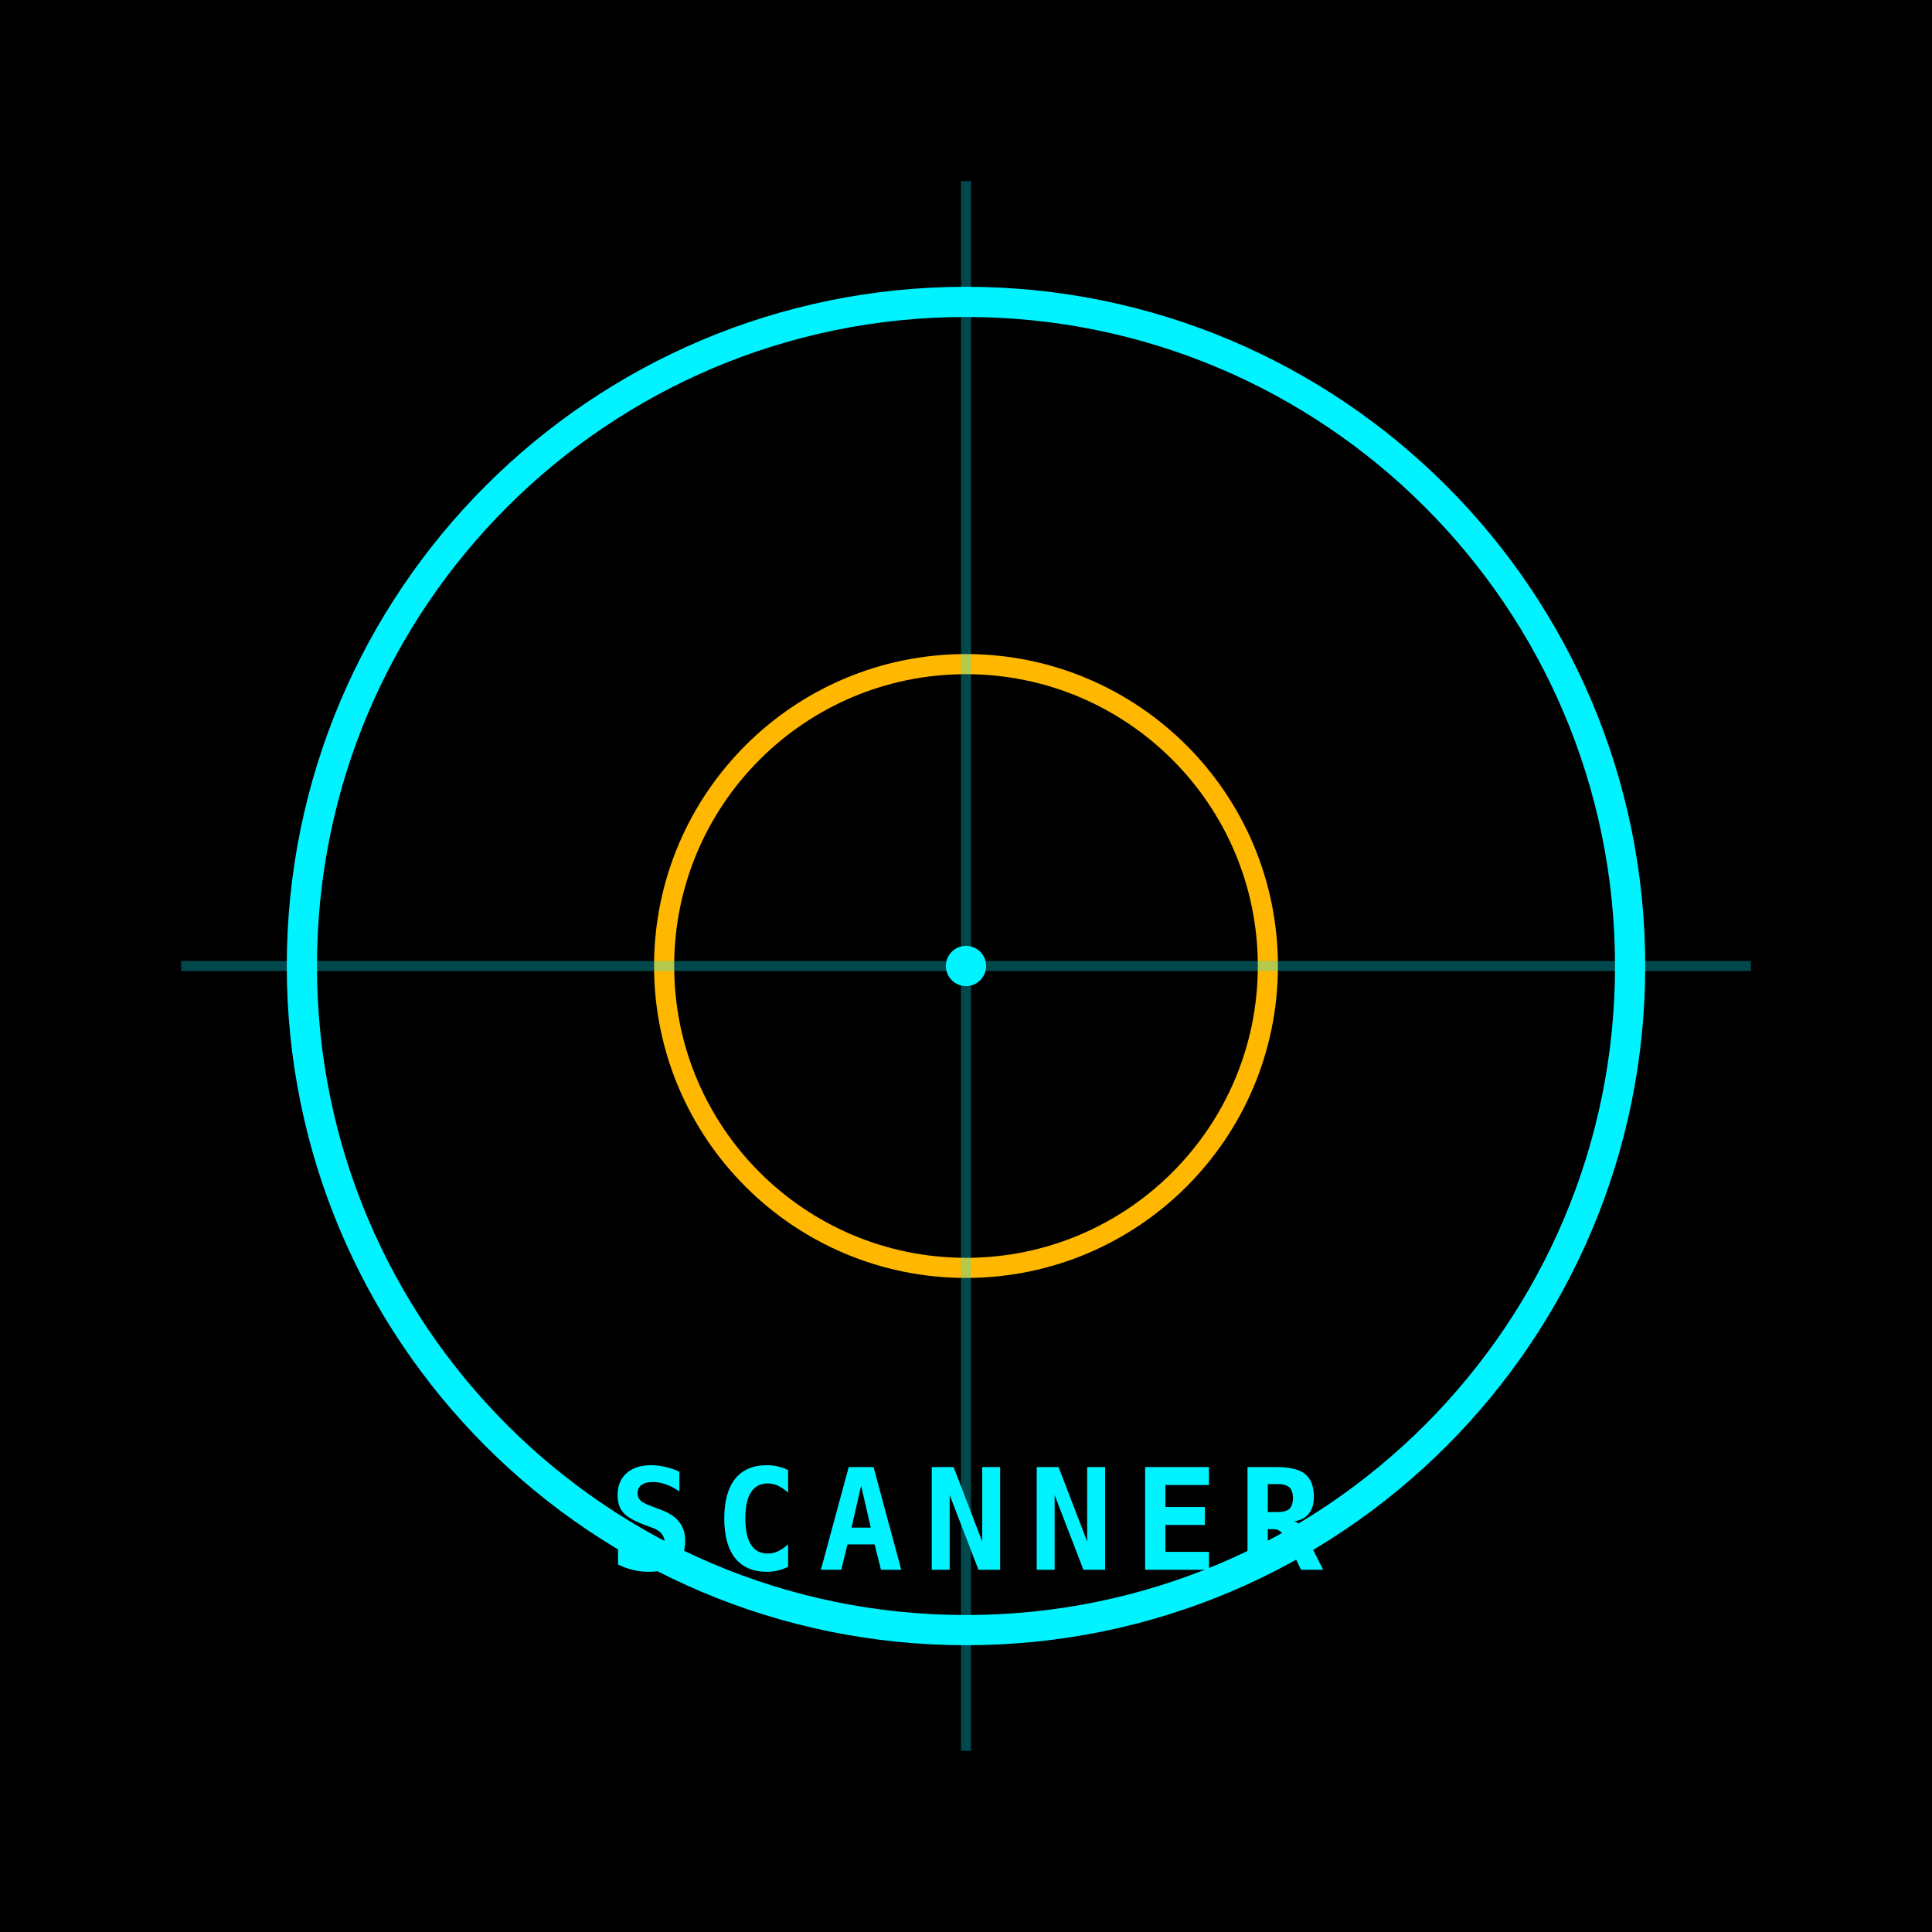
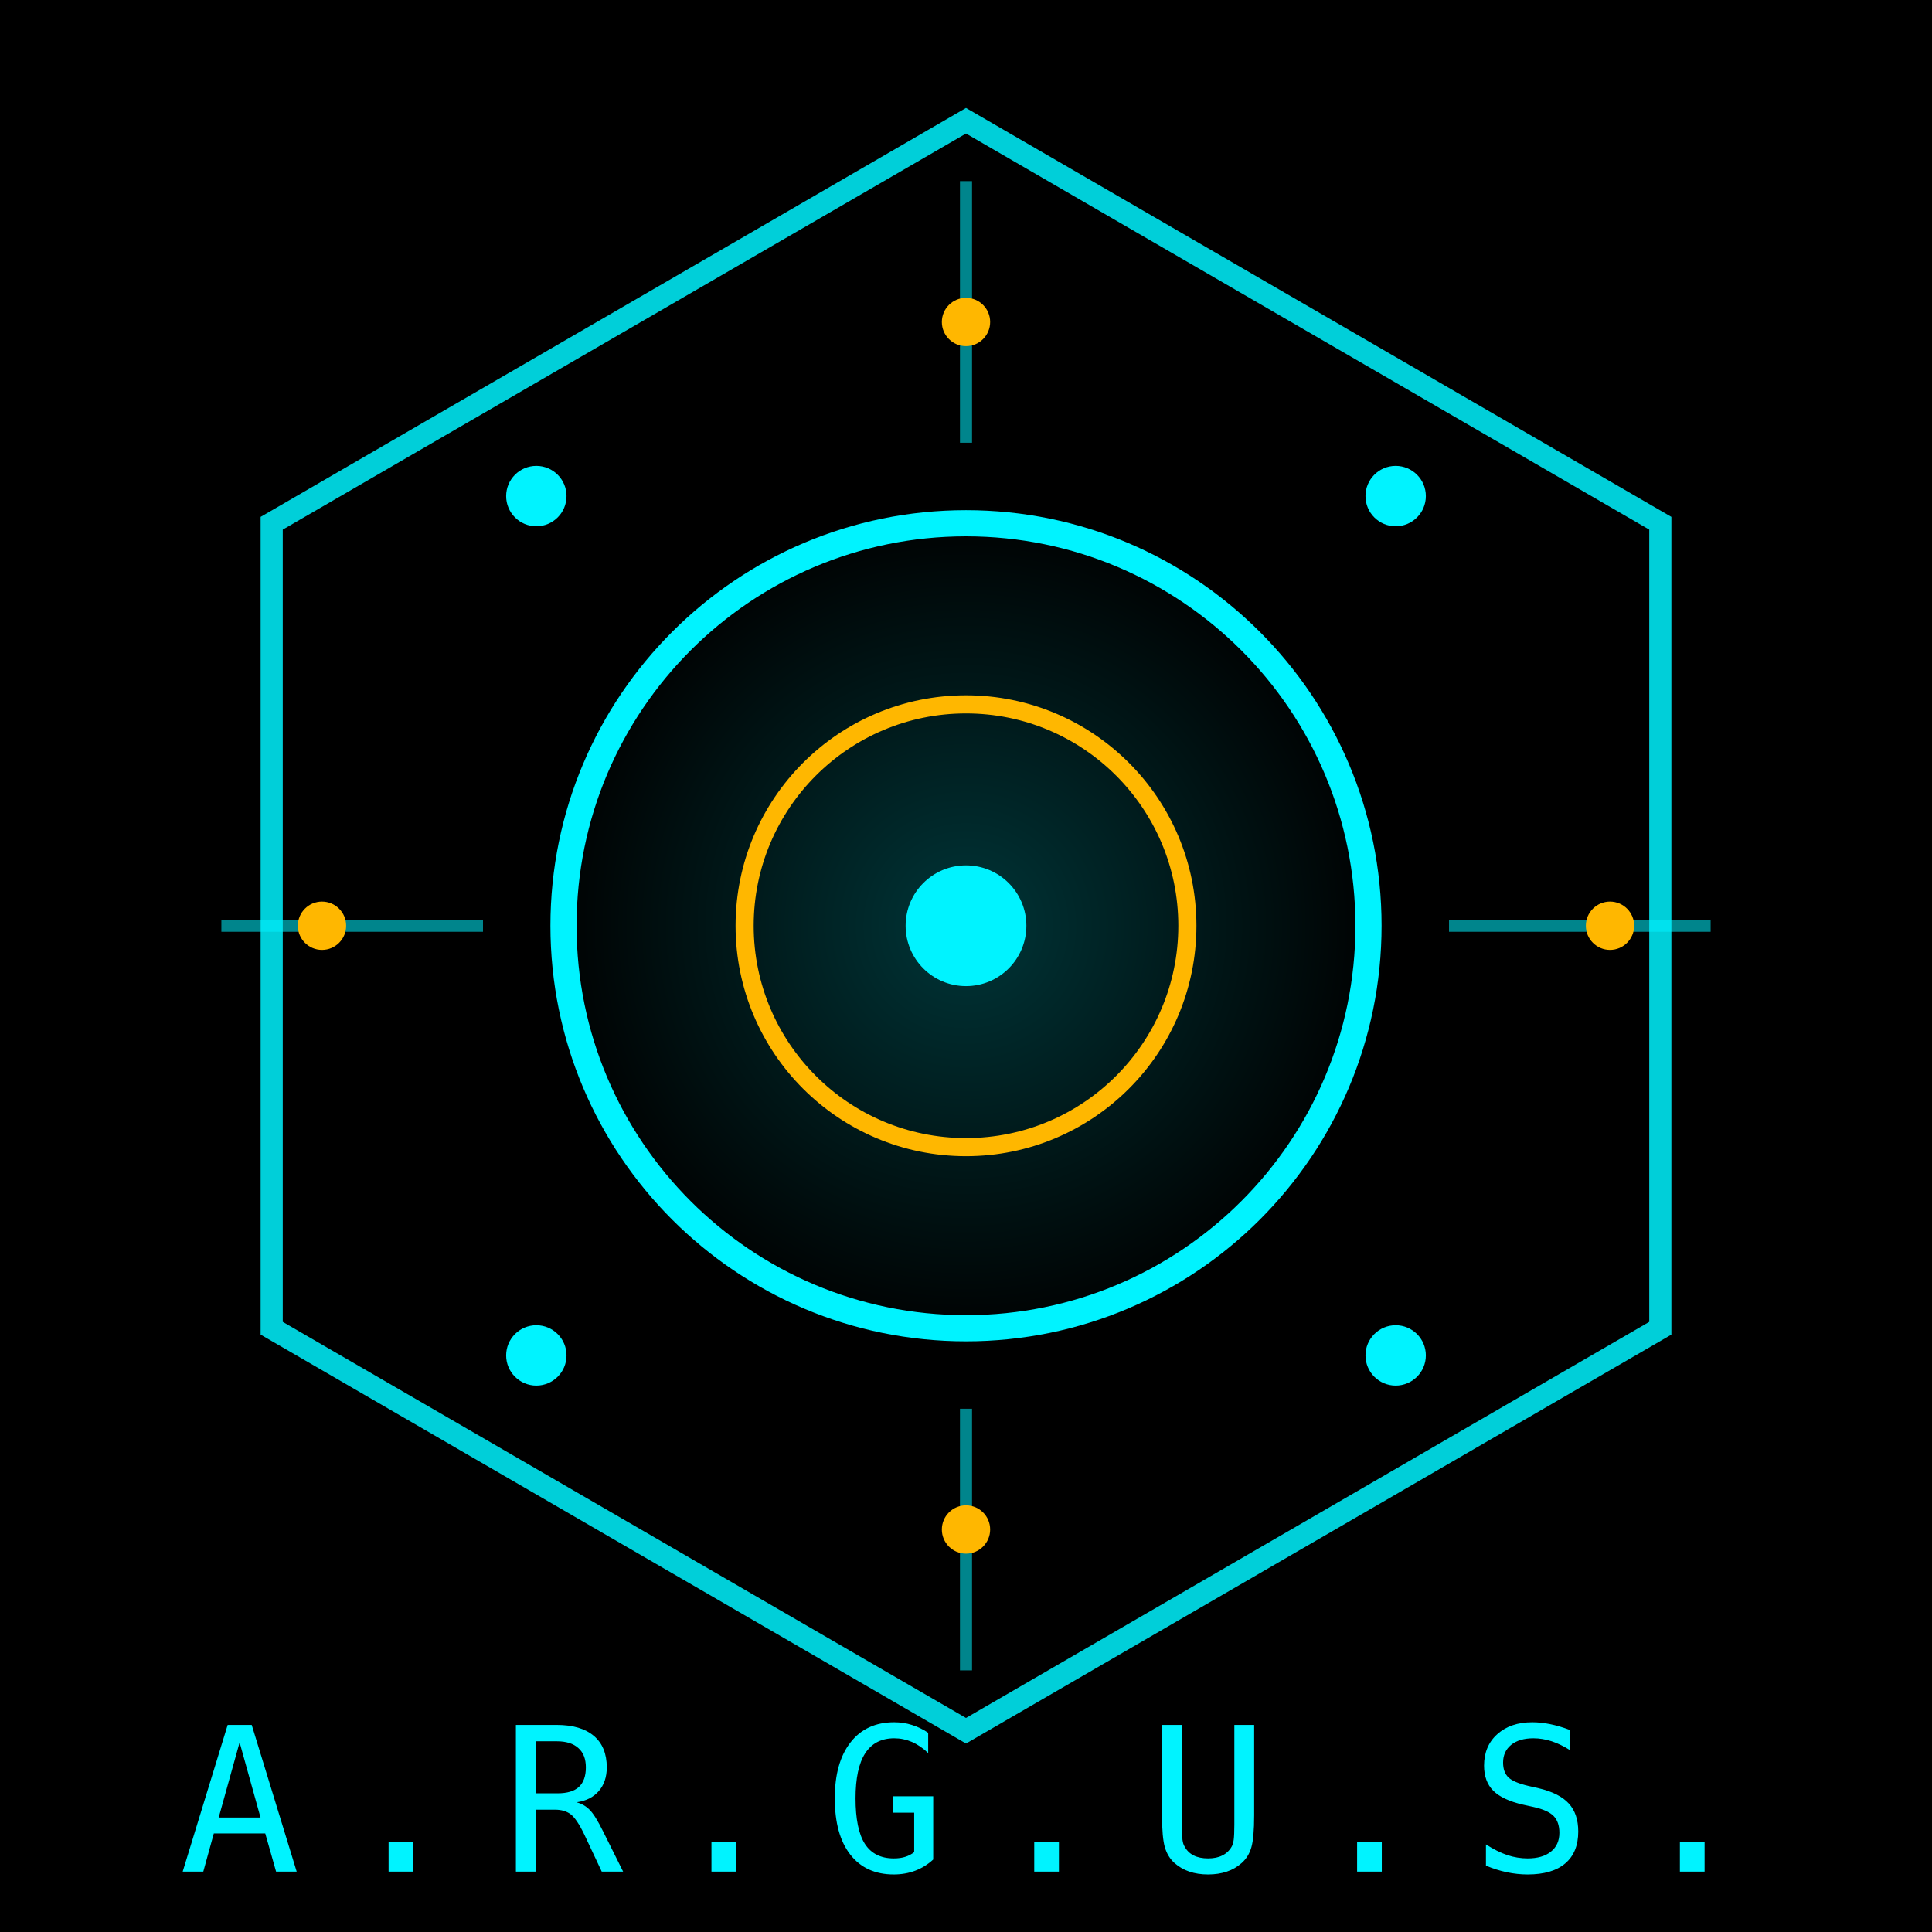
<svg xmlns="http://www.w3.org/2000/svg" viewBox="0 0 192 192">
+   <defs>
+     <radialGradient id="iris192" cx="96" cy="92" r="42" gradientUnits="userSpaceOnUse">
+       <stop offset="0" stop-color="#00f3ff" stop-opacity="0.22" />
+       <stop offset="1" stop-color="#00f3ff" stop-opacity="0" />
+     </radialGradient>
+   </defs>
  <rect width="192" height="192" fill="#000" />
-   <circle cx="96" cy="96" r="66" fill="none" stroke="#00f3ff" stroke-width="3" />
-   <circle cx="96" cy="96" r="30" fill="none" stroke="#ffb700" stroke-width="2" />
-   <circle cx="96" cy="96" r="2" fill="#00f3ff" />
-   <line x1="96" y1="18" x2="96" y2="174" stroke="#00f3ff" stroke-width="1" opacity="0.3" />
-   <line x1="18" y1="96" x2="174" y2="96" stroke="#00f3ff" stroke-width="1" opacity="0.3" />
-   <text x="96" y="156" text-anchor="middle" fill="#00f3ff" font-family="monospace" font-size="14" font-weight="700" letter-spacing="2">SCANNER</text>
+   <polygon points="96,12 165,52 165,132 96,172 27,132 27,52" fill="none" stroke="#00f3ff" stroke-width="2.2" opacity="0.85" />
+   <circle cx="96" cy="92" r="42" fill="url(#iris192)" />
+   <circle cx="96" cy="92" r="40" fill="none" stroke="#00f3ff" stroke-width="2.6" />
+   <circle cx="96" cy="92" r="22" fill="none" stroke="#ffb700" stroke-width="1.8" />
+   <circle cx="96" cy="92" r="6" fill="#00f3ff" />
+   <line x1="96" y1="18" x2="96" y2="44" stroke="#00f3ff" stroke-width="1.2" opacity="0.55" />
+   <line x1="96" y1="140" x2="96" y2="166" stroke="#00f3ff" stroke-width="1.2" opacity="0.55" />
+   <line x1="22" y1="92" x2="48" y2="92" stroke="#00f3ff" stroke-width="1.2" opacity="0.55" />
+   <line x1="144" y1="92" x2="170" y2="92" stroke="#00f3ff" stroke-width="1.2" opacity="0.55" />
+   <g fill="#00f3ff">
+     <circle cx="138.7" cy="49.3" r="3" />
+     <circle cx="53.3" cy="49.3" r="3" />
+     <circle cx="138.7" cy="134.7" r="3" />
+     <circle cx="53.3" cy="134.7" r="3" />
+   </g>
+   <g fill="#ffb700">
+     <circle cx="96" cy="32" r="2.4" />
+     <circle cx="96" cy="152" r="2.4" />
+     <circle cx="32" cy="92" r="2.4" />
+     <circle cx="160" cy="92" r="2.4" />
+   </g>
+   <text x="96" y="186" text-anchor="middle" fill="#00f3ff" font-family="'Share Tech Mono', monospace" font-size="20" font-weight="400" letter-spacing="4">A.R.G.U.S.</text>
</svg>
